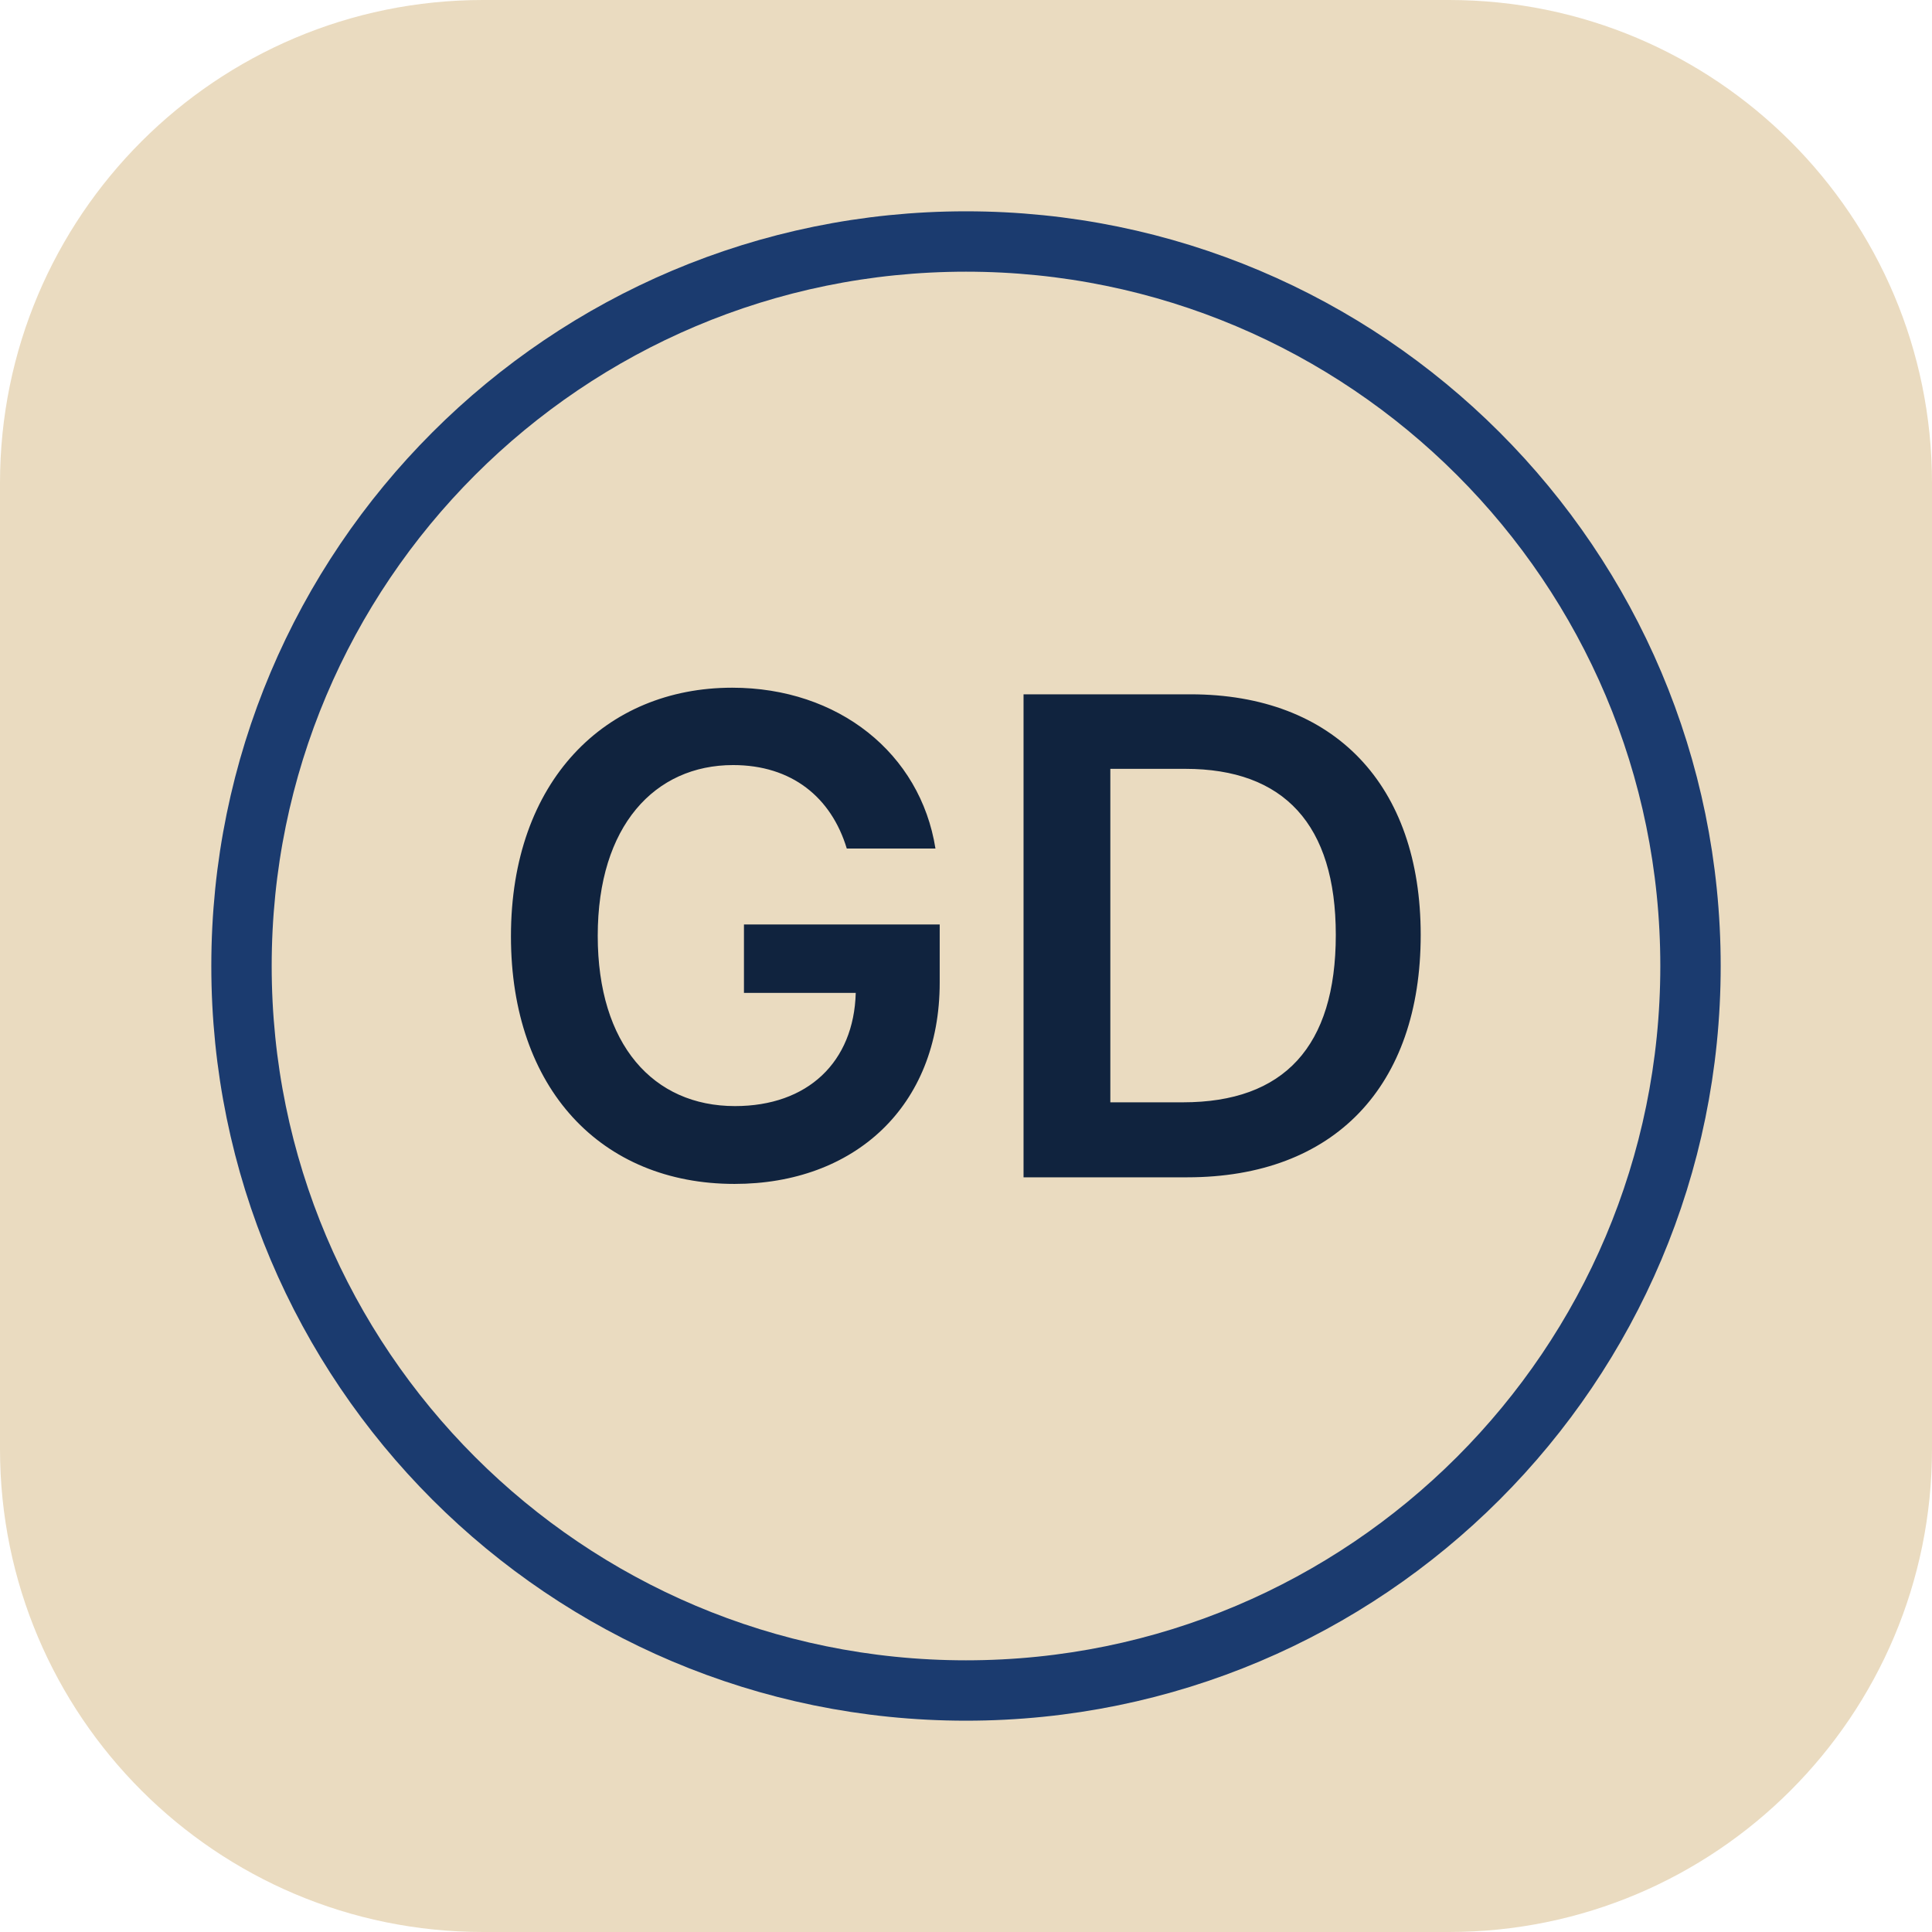
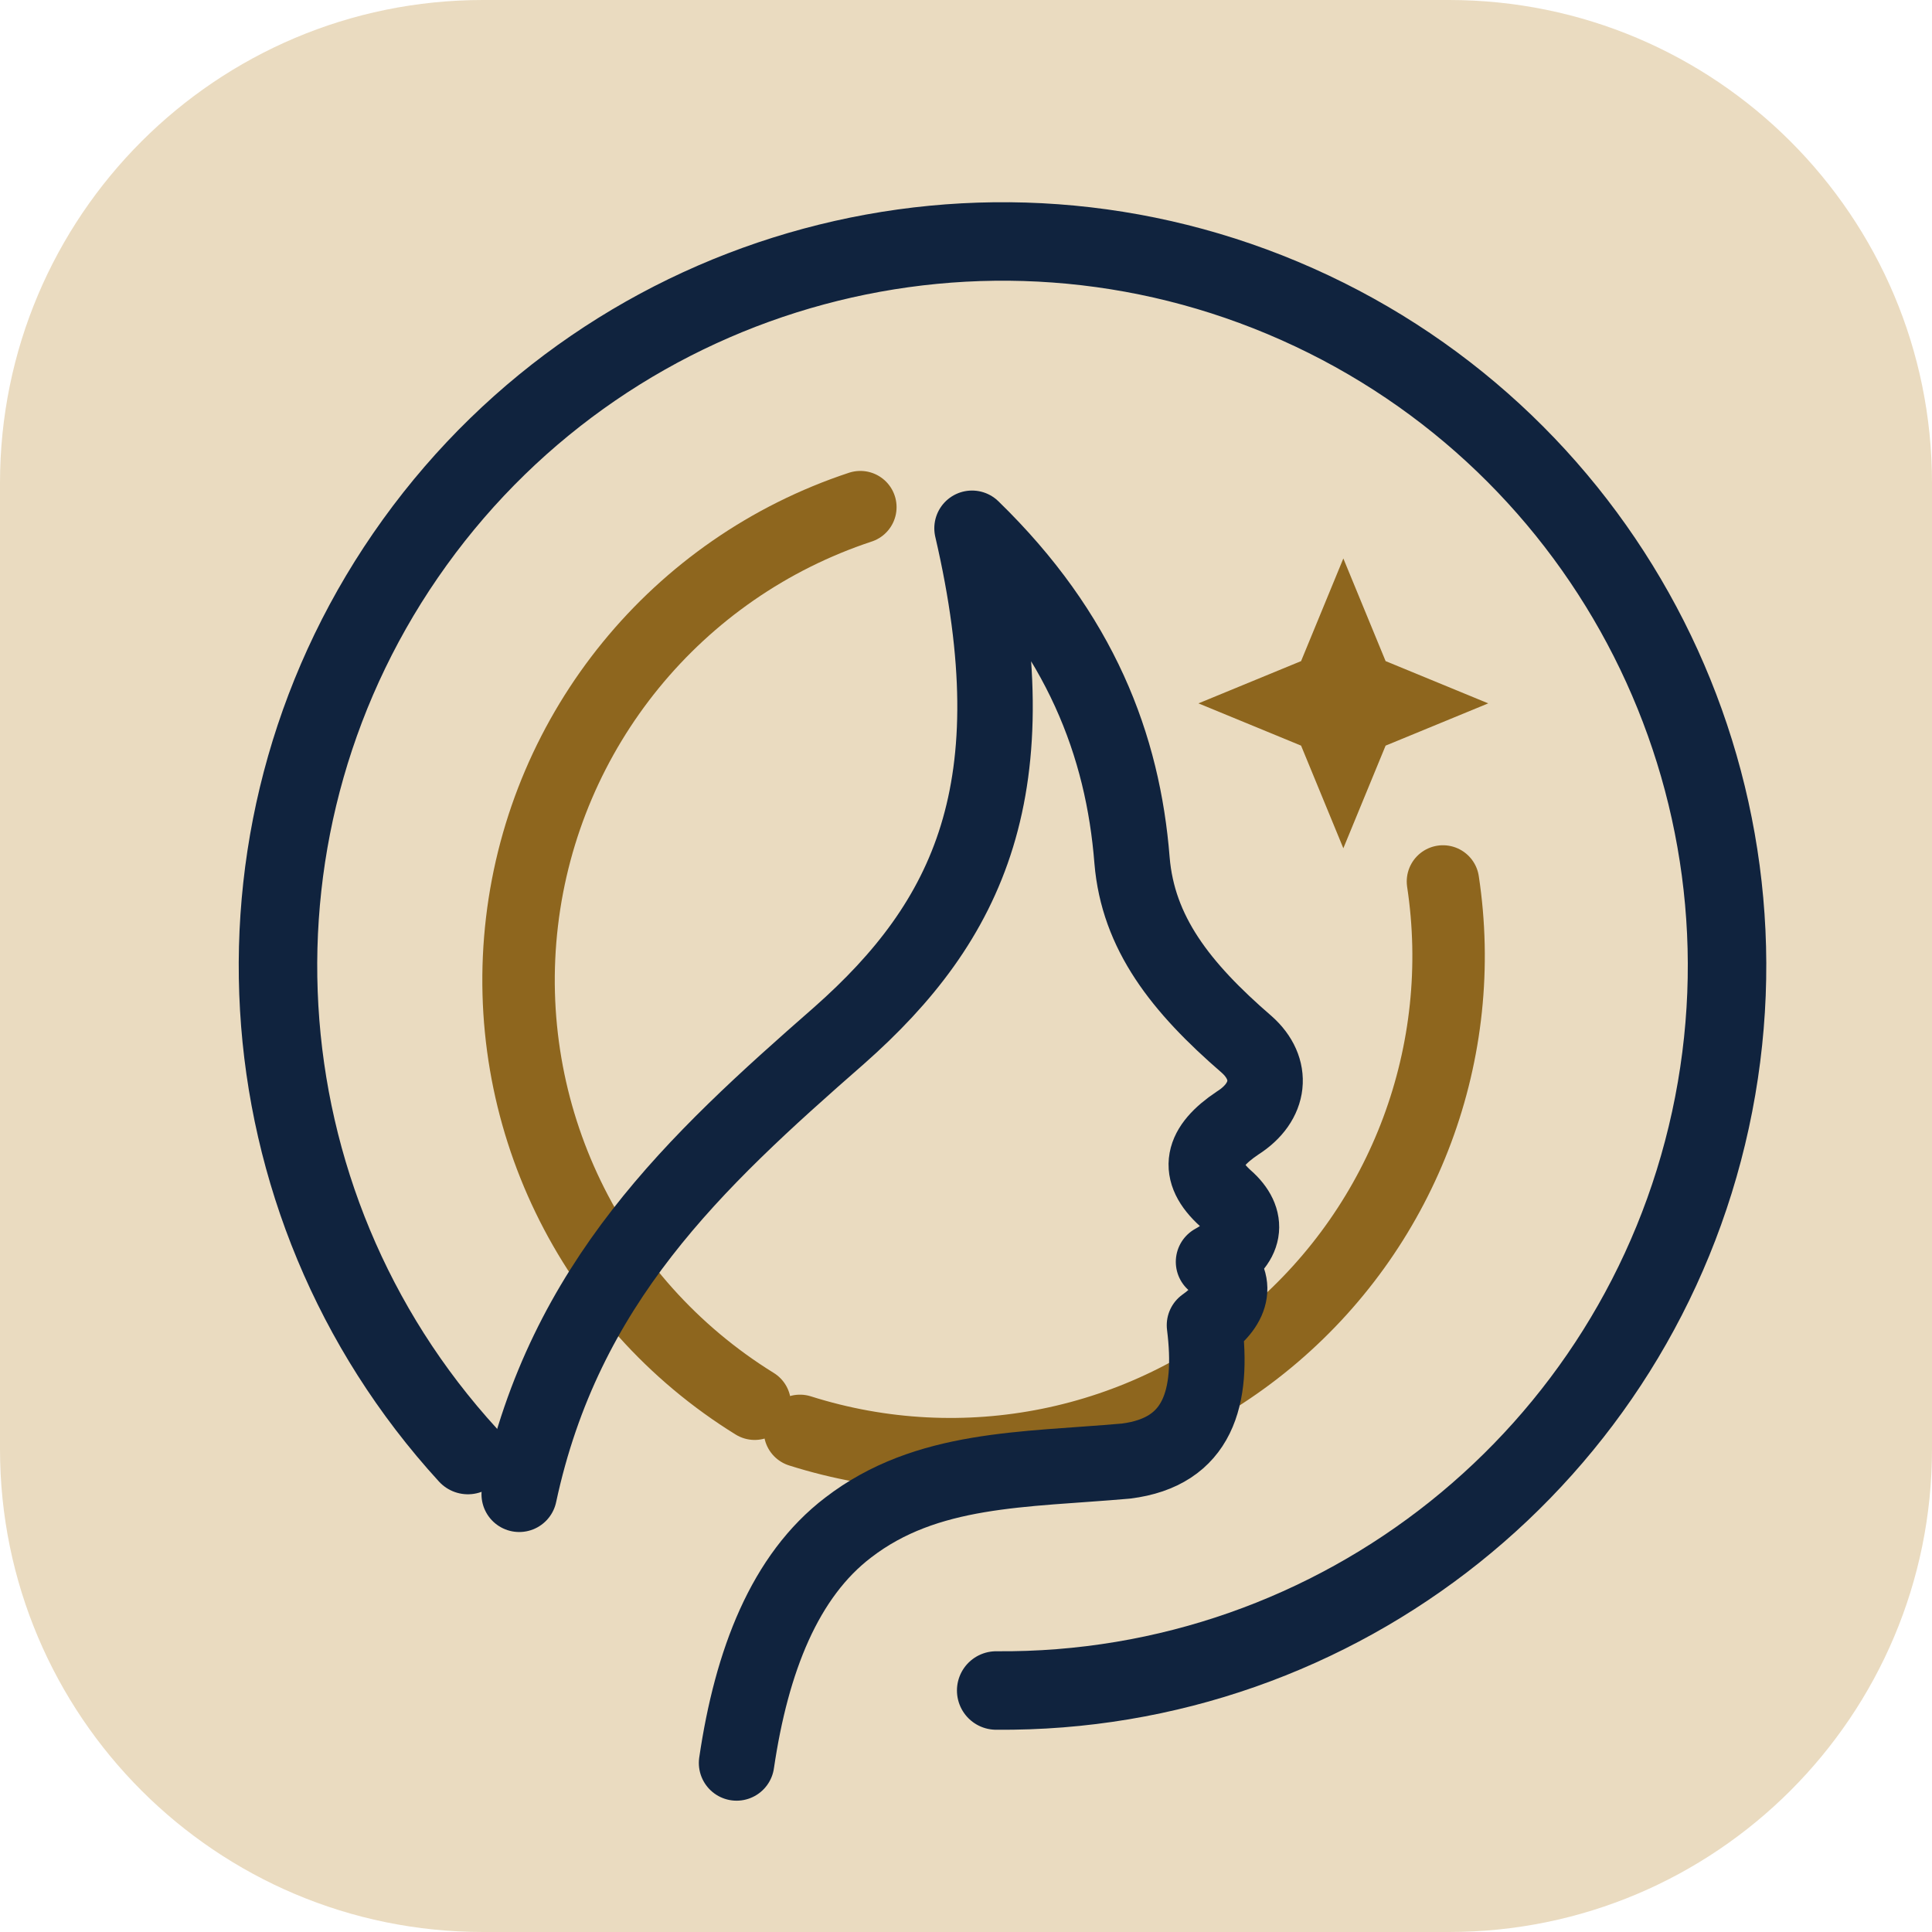
- <svg xmlns="http://www.w3.org/2000/svg" viewBox="0 0 64 64">
+ <svg xmlns="http://www.w3.org/2000/svg" viewBox="0 0 64 64" fill="none">
  <rect width="64" height="64" rx="16" fill="#EADBC0" />
-   <circle cx="32" cy="32" r="24" fill="none" stroke="#1B3B6F" stroke-width="2" />
-   <text x="32" y="39" text-anchor="middle" font-family="system-ui, -apple-system, sans-serif" font-size="22" font-weight="600" fill="#10233E">
-     GD
-   </text>
+   <path d="M15.5 48.2A24 24 0 1 1 33 56" stroke="#10233E" stroke-width="2.6" stroke-linecap="round" />
+   <path d="M28.5 16.8A16.5 16.5 0 0 0 25 46.5M47.8 29.2A16.5 16.5 0 0 1 26.5 47.4" stroke="#8E661E" stroke-width="2.4" stroke-linecap="round" />
+   <path d="M17.2 49.5c1.5-7 5.8-11 10.6-15.2 4.3-3.8 6.4-8.2 4.4-16.8 3.6 3.5 5 7.2 5.3 11 .2 2.4 1.6 4.2 3.8 6.1.9.8.8 1.9-.3 2.6-1.2.8-1.4 1.6-.4 2.5.8.7.7 1.5-.4 2.1.8.6.7 1.4-.3 2.1.3 2.4-.2 4.2-2.6 4.5-3.4.3-6.6.2-9.2 2.2-2.1 1.6-3.2 4.4-3.7 7.8" stroke="#10233E" stroke-width="2.5" stroke-linecap="round" stroke-linejoin="round" />
+   <path d="m44.5 18.5 1.4 3.4 3.4 1.4-3.4 1.4-1.4 3.4-1.4-3.4-3.4-1.4 3.4-1.4 1.4-3.4Z" fill="#8E661E" />
</svg>
